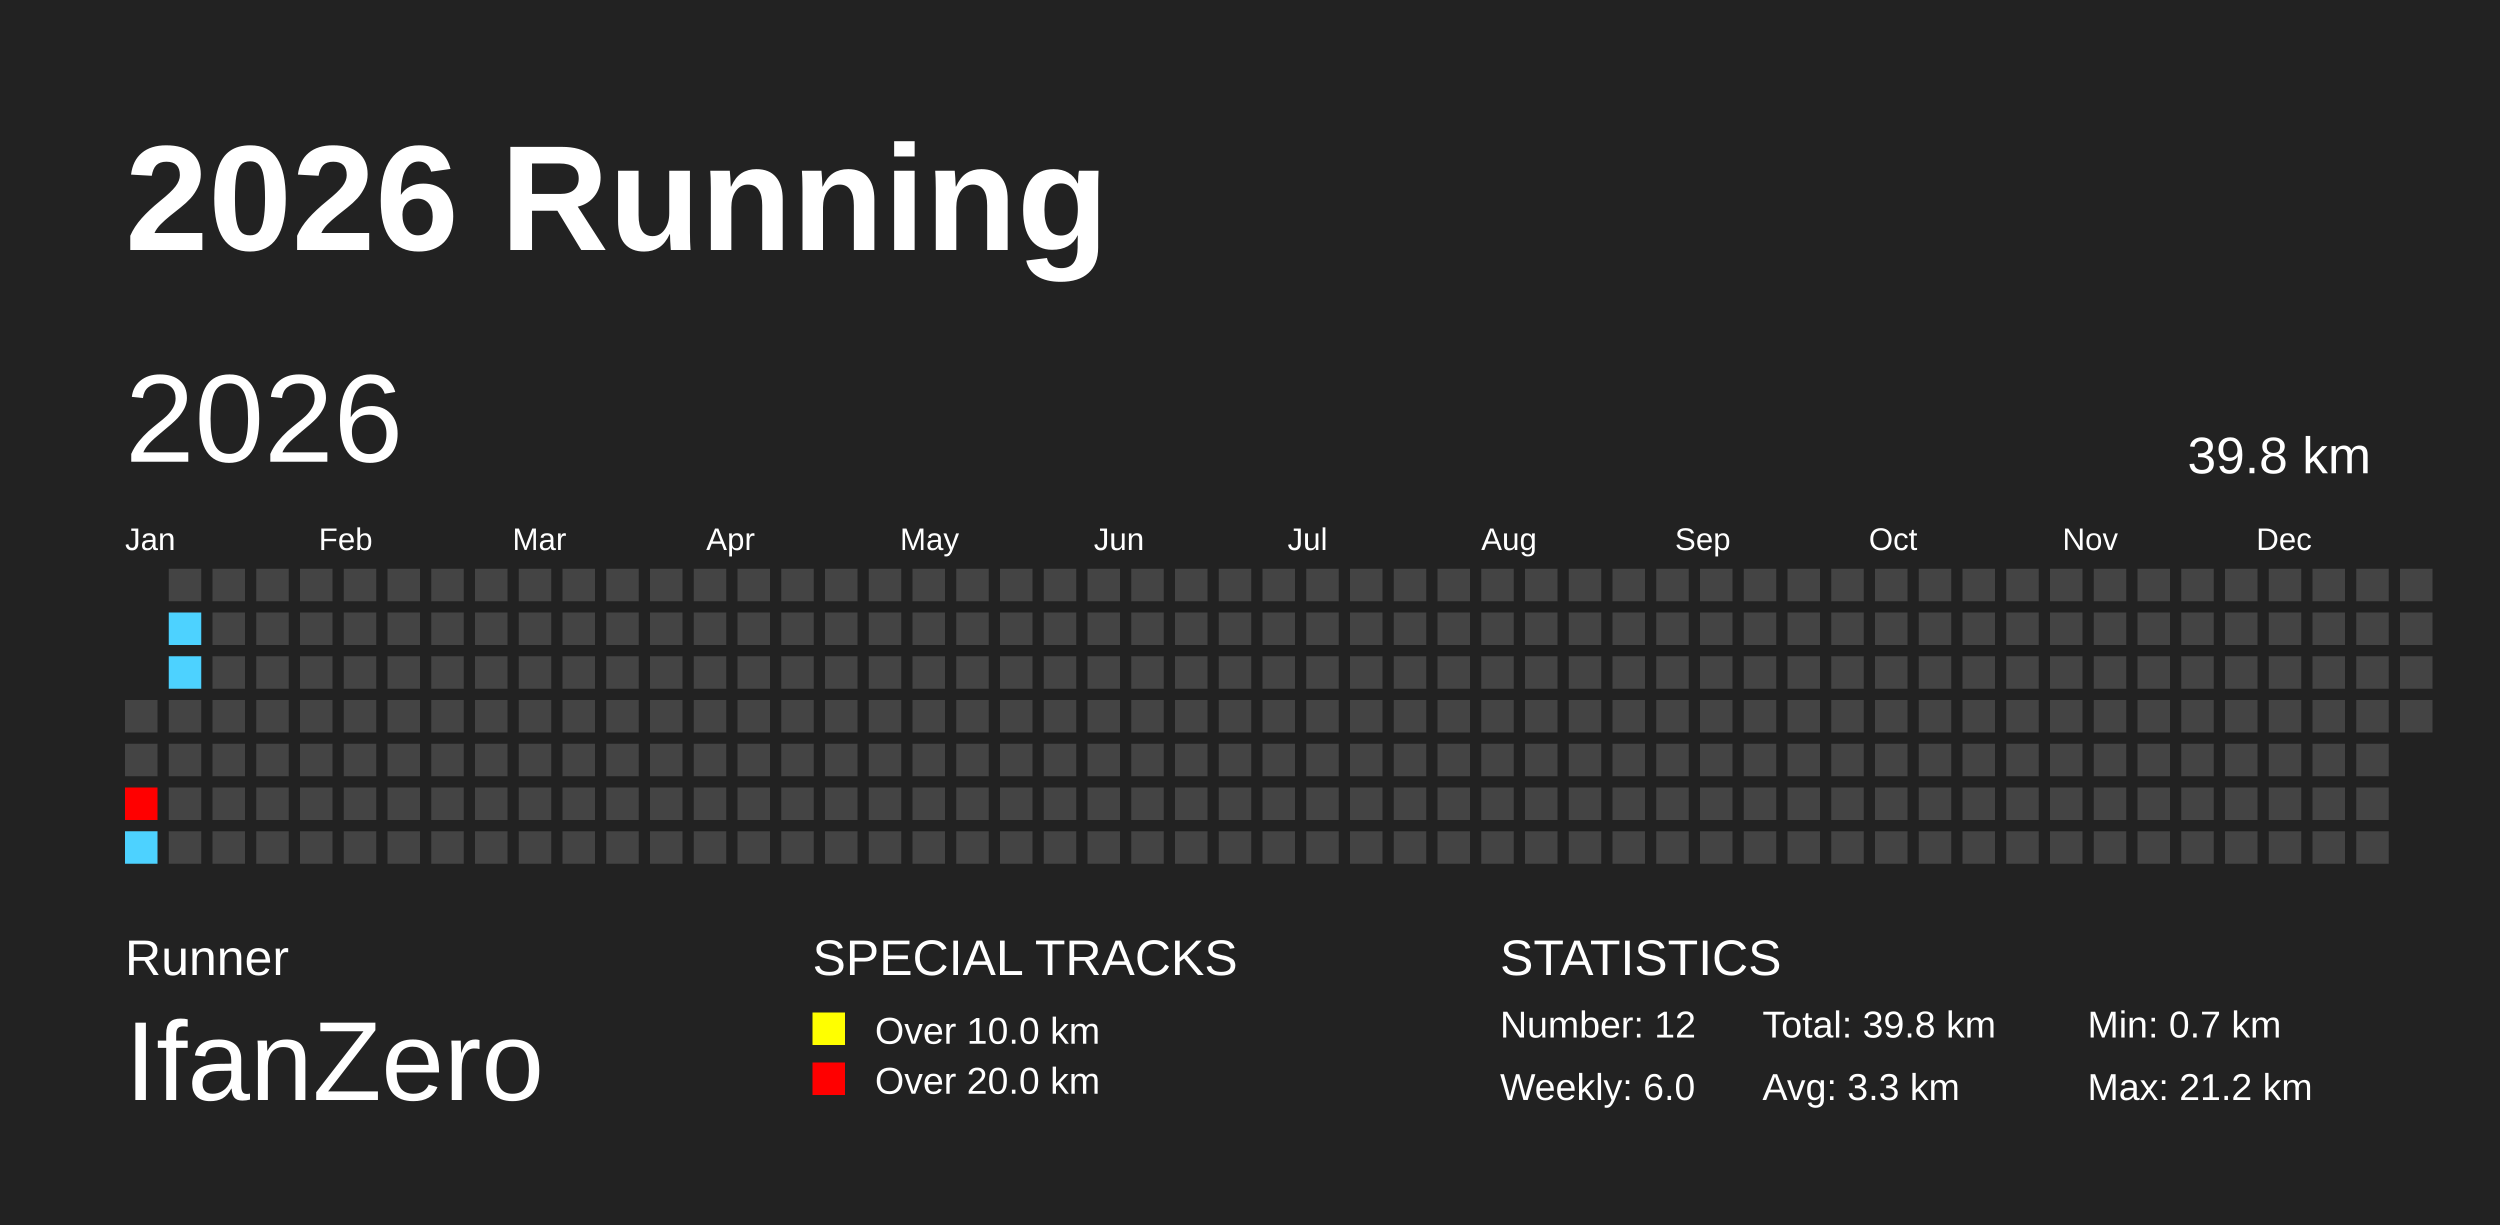
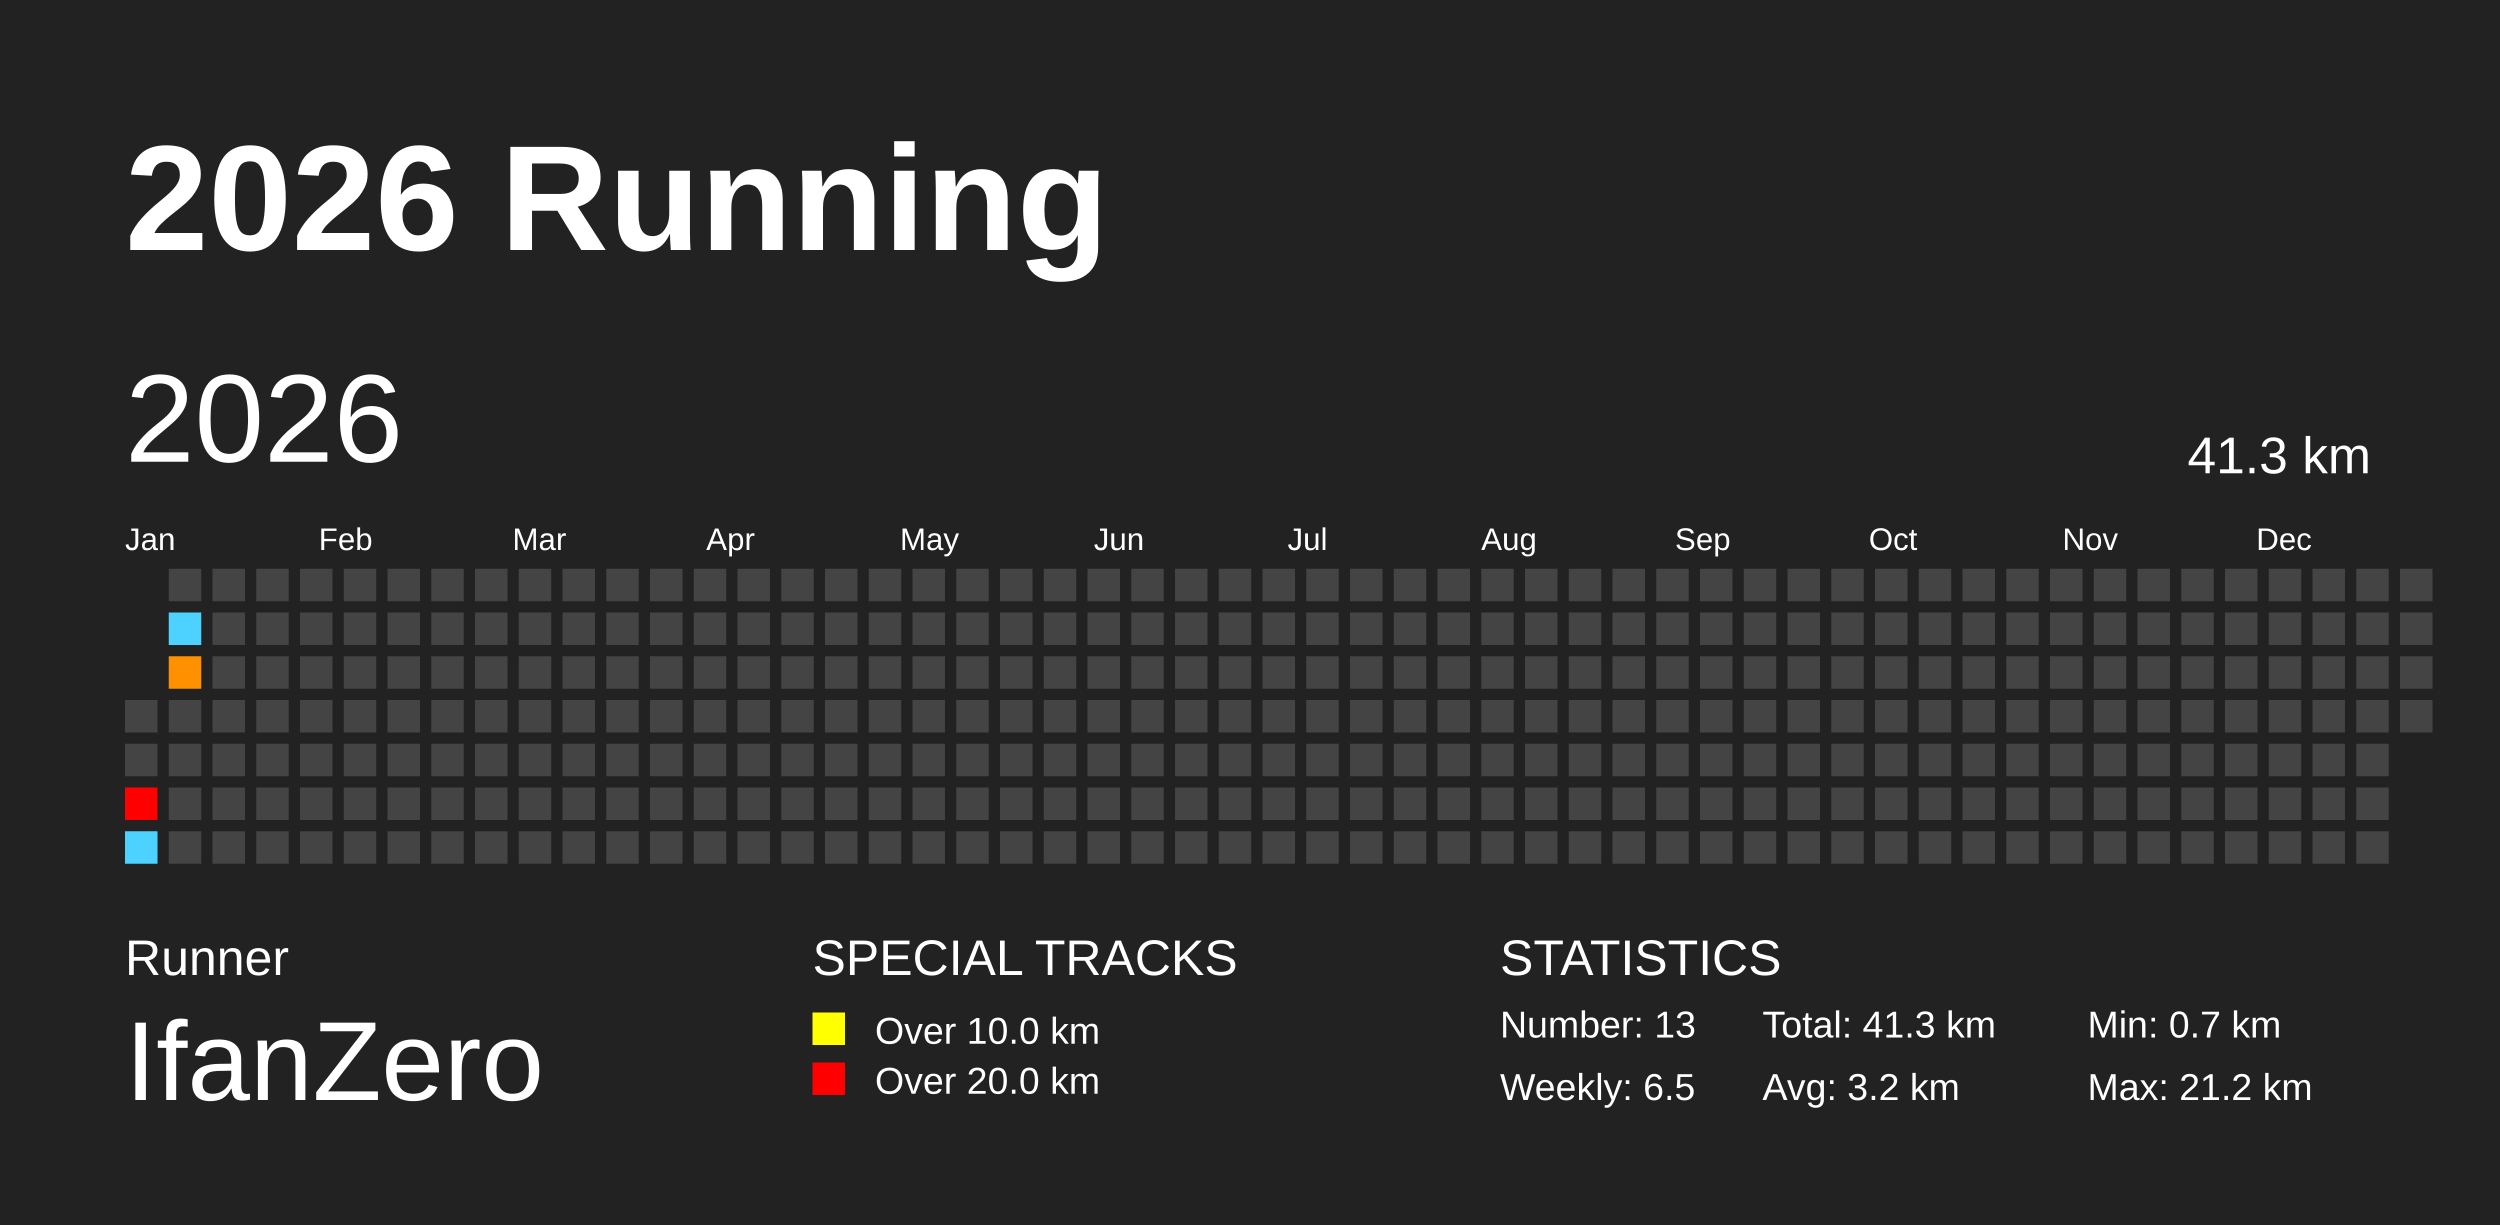
<svg xmlns="http://www.w3.org/2000/svg" baseProfile="full" height="98mm" version="1.1" viewBox="0,0,200,98" width="200mm">
  <defs />
  <rect fill="#222222" height="98" width="200" x="0" y="0" />
  <text fill="#FFFFFF" style="font-size:12px; font-family:Arial; font-weight:bold;" x="10" y="20">2026 Running</text>
  <text fill="#FFFFFF" style="font-size:4px; font-family:Arial" x="10" y="78">Runner</text>
  <text fill="#FFFFFF" style="font-size:9px; font-family:Arial" x="10" y="88">IfanZero</text>
  <text fill="#FFFFFF" style="font-size:4px; font-family:Arial" x="65" y="78">SPECIAL TRACKS</text>
  <rect fill="yellow" height="2.6" width="2.6" x="65" y="81" />
  <text fill="#FFFFFF" style="font-size:3px; font-family:Arial" x="70" y="83.5">Over 10.0 km</text>
  <rect fill="red" height="2.6" width="2.6" x="65" y="85" />
  <text fill="#FFFFFF" style="font-size:3px; font-family:Arial" x="70" y="87.5">Over 20.0 km</text>
  <text fill="#FFFFFF" style="font-size:4px; font-family:Arial" x="120" y="78">STATISTICS</text>
-   <text fill="#FFFFFF" style="font-size:3px; font-family:Arial" x="120" y="83">Number: 12</text>
-   <text fill="#FFFFFF" style="font-size:3px; font-family:Arial" x="120" y="88">Weekly: 6.0</text>
-   <text fill="#FFFFFF" style="font-size:3px; font-family:Arial" x="141" y="83">Total: 39.8 km</text>
-   <text fill="#FFFFFF" style="font-size:3px; font-family:Arial" x="141" y="88">Avg: 3.3 km</text>
+   <text fill="#FFFFFF" style="font-size:3px; font-family:Arial" x="120" y="83">Number: 13</text>
+   <text fill="#FFFFFF" style="font-size:3px; font-family:Arial" x="120" y="88">Weekly: 6.5</text>
+   <text fill="#FFFFFF" style="font-size:3px; font-family:Arial" x="141" y="83">Total: 41.3 km</text>
+   <text fill="#FFFFFF" style="font-size:3px; font-family:Arial" x="141" y="88">Avg: 3.2 km</text>
  <text fill="#FFFFFF" style="font-size:3px; font-family:Arial" x="167" y="83">Min: 0.7 km</text>
  <text fill="#FFFFFF" style="font-size:3px; font-family:Arial" x="167" y="88">Max: 21.2 km</text>
  <text dominant-baseline="hanging" fill="#FFFFFF" style="font-size:10.0px; font-family:Arial;" x="10" y="30">2026</text>
-   <text dominant-baseline="hanging" fill="#FFFFFF" style="font-size:4.125px; font-family:Arial;" x="175" y="35">39.8 km</text>
+   <text dominant-baseline="hanging" fill="#FFFFFF" style="font-size:4.125px; font-family:Arial;" x="175" y="35">41.3 km</text>
  <text fill="#FFFFFF" style="font-size:2.5px; font-family:Arial" x="10.0" y="44">Jan</text>
  <text fill="#FFFFFF" style="font-size:2.5px; font-family:Arial" x="25.5" y="44">Feb</text>
  <text fill="#FFFFFF" style="font-size:2.5px; font-family:Arial" x="41.0" y="44">Mar</text>
  <text fill="#FFFFFF" style="font-size:2.5px; font-family:Arial" x="56.5" y="44">Apr</text>
  <text fill="#FFFFFF" style="font-size:2.5px; font-family:Arial" x="72.0" y="44">May</text>
  <text fill="#FFFFFF" style="font-size:2.5px; font-family:Arial" x="87.5" y="44">Jun</text>
  <text fill="#FFFFFF" style="font-size:2.5px; font-family:Arial" x="103.0" y="44">Jul</text>
  <text fill="#FFFFFF" style="font-size:2.5px; font-family:Arial" x="118.5" y="44">Aug</text>
  <text fill="#FFFFFF" style="font-size:2.5px; font-family:Arial" x="134.0" y="44">Sep</text>
  <text fill="#FFFFFF" style="font-size:2.5px; font-family:Arial" x="149.5" y="44">Oct</text>
  <text fill="#FFFFFF" style="font-size:2.5px; font-family:Arial" x="165.0" y="44">Nov</text>
  <text fill="#FFFFFF" style="font-size:2.5px; font-family:Arial" x="180.5" y="44">Dec</text>
  <rect fill="#444444" height="2.6" width="2.6" x="10.0" y="56.0" />
  <rect fill="#444444" height="2.6" width="2.6" x="10.0" y="59.5" />
  <rect fill="red" height="2.6" width="2.6" x="10.0" y="63.0" />
  <rect fill="#4dd2ff" height="2.6" width="2.6" x="10.0" y="66.5" />
  <rect fill="#444444" height="2.6" width="2.6" x="13.5" y="45.5" />
  <rect fill="#4dd2ff" height="2.6" width="2.6" x="13.5" y="49.0" />
-   <rect fill="#4dd2ff" height="2.6" width="2.6" x="13.5" y="52.5" />
+   <rect fill="#ff9100" height="2.6" width="2.6" x="13.5" y="52.5" />
  <rect fill="#444444" height="2.6" width="2.6" x="13.5" y="56.0" />
  <rect fill="#444444" height="2.6" width="2.6" x="13.5" y="59.5" />
  <rect fill="#444444" height="2.6" width="2.6" x="13.5" y="63.0" />
  <rect fill="#444444" height="2.6" width="2.6" x="13.5" y="66.5" />
  <rect fill="#444444" height="2.6" width="2.6" x="17.0" y="45.5" />
  <rect fill="#444444" height="2.6" width="2.6" x="17.0" y="49.0" />
  <rect fill="#444444" height="2.6" width="2.6" x="17.0" y="52.5" />
  <rect fill="#444444" height="2.6" width="2.6" x="17.0" y="56.0" />
  <rect fill="#444444" height="2.6" width="2.6" x="17.0" y="59.5" />
  <rect fill="#444444" height="2.6" width="2.6" x="17.0" y="63.0" />
  <rect fill="#444444" height="2.6" width="2.6" x="17.0" y="66.5" />
  <rect fill="#444444" height="2.6" width="2.6" x="20.5" y="45.5" />
  <rect fill="#444444" height="2.6" width="2.6" x="20.5" y="49.0" />
  <rect fill="#444444" height="2.6" width="2.6" x="20.5" y="52.5" />
  <rect fill="#444444" height="2.6" width="2.6" x="20.5" y="56.0" />
  <rect fill="#444444" height="2.6" width="2.6" x="20.5" y="59.5" />
  <rect fill="#444444" height="2.6" width="2.6" x="20.5" y="63.0" />
  <rect fill="#444444" height="2.6" width="2.6" x="20.5" y="66.5" />
  <rect fill="#444444" height="2.6" width="2.6" x="24.0" y="45.5" />
  <rect fill="#444444" height="2.6" width="2.6" x="24.0" y="49.0" />
  <rect fill="#444444" height="2.6" width="2.6" x="24.0" y="52.5" />
  <rect fill="#444444" height="2.6" width="2.6" x="24.0" y="56.0" />
  <rect fill="#444444" height="2.6" width="2.6" x="24.0" y="59.5" />
  <rect fill="#444444" height="2.6" width="2.6" x="24.0" y="63.0" />
  <rect fill="#444444" height="2.6" width="2.6" x="24.0" y="66.5" />
  <rect fill="#444444" height="2.6" width="2.6" x="27.5" y="45.5" />
  <rect fill="#444444" height="2.6" width="2.6" x="27.5" y="49.0" />
  <rect fill="#444444" height="2.6" width="2.6" x="27.5" y="52.5" />
  <rect fill="#444444" height="2.6" width="2.6" x="27.5" y="56.0" />
  <rect fill="#444444" height="2.6" width="2.6" x="27.5" y="59.5" />
  <rect fill="#444444" height="2.6" width="2.6" x="27.5" y="63.0" />
  <rect fill="#444444" height="2.6" width="2.6" x="27.5" y="66.5" />
  <rect fill="#444444" height="2.6" width="2.6" x="31.0" y="45.5" />
  <rect fill="#444444" height="2.6" width="2.6" x="31.0" y="49.0" />
  <rect fill="#444444" height="2.6" width="2.6" x="31.0" y="52.5" />
  <rect fill="#444444" height="2.6" width="2.6" x="31.0" y="56.0" />
  <rect fill="#444444" height="2.6" width="2.6" x="31.0" y="59.5" />
  <rect fill="#444444" height="2.6" width="2.6" x="31.0" y="63.0" />
  <rect fill="#444444" height="2.6" width="2.6" x="31.0" y="66.5" />
  <rect fill="#444444" height="2.6" width="2.6" x="34.5" y="45.5" />
  <rect fill="#444444" height="2.6" width="2.6" x="34.5" y="49.0" />
  <rect fill="#444444" height="2.6" width="2.6" x="34.5" y="52.5" />
  <rect fill="#444444" height="2.6" width="2.6" x="34.5" y="56.0" />
  <rect fill="#444444" height="2.6" width="2.6" x="34.5" y="59.5" />
  <rect fill="#444444" height="2.6" width="2.6" x="34.5" y="63.0" />
  <rect fill="#444444" height="2.6" width="2.6" x="34.5" y="66.5" />
  <rect fill="#444444" height="2.6" width="2.6" x="38.0" y="45.5" />
  <rect fill="#444444" height="2.6" width="2.6" x="38.0" y="49.0" />
  <rect fill="#444444" height="2.6" width="2.6" x="38.0" y="52.5" />
  <rect fill="#444444" height="2.6" width="2.6" x="38.0" y="56.0" />
  <rect fill="#444444" height="2.6" width="2.6" x="38.0" y="59.5" />
  <rect fill="#444444" height="2.6" width="2.6" x="38.0" y="63.0" />
  <rect fill="#444444" height="2.6" width="2.6" x="38.0" y="66.5" />
  <rect fill="#444444" height="2.6" width="2.6" x="41.5" y="45.5" />
  <rect fill="#444444" height="2.6" width="2.6" x="41.5" y="49.0" />
  <rect fill="#444444" height="2.6" width="2.6" x="41.5" y="52.5" />
  <rect fill="#444444" height="2.6" width="2.6" x="41.5" y="56.0" />
  <rect fill="#444444" height="2.6" width="2.6" x="41.5" y="59.5" />
  <rect fill="#444444" height="2.6" width="2.6" x="41.5" y="63.0" />
  <rect fill="#444444" height="2.6" width="2.6" x="41.5" y="66.5" />
  <rect fill="#444444" height="2.6" width="2.6" x="45.0" y="45.5" />
  <rect fill="#444444" height="2.6" width="2.6" x="45.0" y="49.0" />
  <rect fill="#444444" height="2.6" width="2.6" x="45.0" y="52.5" />
  <rect fill="#444444" height="2.6" width="2.6" x="45.0" y="56.0" />
  <rect fill="#444444" height="2.6" width="2.6" x="45.0" y="59.5" />
  <rect fill="#444444" height="2.6" width="2.6" x="45.0" y="63.0" />
  <rect fill="#444444" height="2.6" width="2.6" x="45.0" y="66.5" />
  <rect fill="#444444" height="2.6" width="2.6" x="48.5" y="45.5" />
  <rect fill="#444444" height="2.6" width="2.6" x="48.5" y="49.0" />
  <rect fill="#444444" height="2.6" width="2.6" x="48.5" y="52.5" />
  <rect fill="#444444" height="2.6" width="2.6" x="48.5" y="56.0" />
  <rect fill="#444444" height="2.6" width="2.6" x="48.5" y="59.5" />
  <rect fill="#444444" height="2.6" width="2.6" x="48.5" y="63.0" />
  <rect fill="#444444" height="2.6" width="2.6" x="48.5" y="66.5" />
  <rect fill="#444444" height="2.6" width="2.6" x="52.0" y="45.5" />
  <rect fill="#444444" height="2.6" width="2.6" x="52.0" y="49.0" />
  <rect fill="#444444" height="2.6" width="2.6" x="52.0" y="52.5" />
  <rect fill="#444444" height="2.6" width="2.6" x="52.0" y="56.0" />
  <rect fill="#444444" height="2.6" width="2.6" x="52.0" y="59.5" />
  <rect fill="#444444" height="2.6" width="2.6" x="52.0" y="63.0" />
  <rect fill="#444444" height="2.6" width="2.6" x="52.0" y="66.5" />
  <rect fill="#444444" height="2.6" width="2.6" x="55.5" y="45.5" />
  <rect fill="#444444" height="2.6" width="2.6" x="55.5" y="49.0" />
  <rect fill="#444444" height="2.6" width="2.6" x="55.5" y="52.5" />
  <rect fill="#444444" height="2.6" width="2.6" x="55.5" y="56.0" />
  <rect fill="#444444" height="2.6" width="2.6" x="55.5" y="59.5" />
  <rect fill="#444444" height="2.6" width="2.6" x="55.5" y="63.0" />
  <rect fill="#444444" height="2.6" width="2.6" x="55.5" y="66.5" />
  <rect fill="#444444" height="2.6" width="2.6" x="59.0" y="45.5" />
  <rect fill="#444444" height="2.6" width="2.6" x="59.0" y="49.0" />
  <rect fill="#444444" height="2.6" width="2.6" x="59.0" y="52.5" />
  <rect fill="#444444" height="2.6" width="2.6" x="59.0" y="56.0" />
  <rect fill="#444444" height="2.6" width="2.6" x="59.0" y="59.5" />
  <rect fill="#444444" height="2.6" width="2.6" x="59.0" y="63.0" />
  <rect fill="#444444" height="2.6" width="2.6" x="59.0" y="66.5" />
  <rect fill="#444444" height="2.6" width="2.6" x="62.5" y="45.5" />
  <rect fill="#444444" height="2.6" width="2.6" x="62.5" y="49.0" />
  <rect fill="#444444" height="2.6" width="2.6" x="62.5" y="52.5" />
  <rect fill="#444444" height="2.6" width="2.6" x="62.5" y="56.0" />
  <rect fill="#444444" height="2.6" width="2.6" x="62.5" y="59.5" />
  <rect fill="#444444" height="2.6" width="2.6" x="62.5" y="63.0" />
  <rect fill="#444444" height="2.6" width="2.6" x="62.5" y="66.5" />
  <rect fill="#444444" height="2.6" width="2.6" x="66.0" y="45.5" />
  <rect fill="#444444" height="2.6" width="2.6" x="66.0" y="49.0" />
  <rect fill="#444444" height="2.6" width="2.6" x="66.0" y="52.5" />
  <rect fill="#444444" height="2.6" width="2.6" x="66.0" y="56.0" />
  <rect fill="#444444" height="2.6" width="2.6" x="66.0" y="59.5" />
  <rect fill="#444444" height="2.6" width="2.6" x="66.0" y="63.0" />
  <rect fill="#444444" height="2.6" width="2.6" x="66.0" y="66.5" />
  <rect fill="#444444" height="2.6" width="2.6" x="69.5" y="45.5" />
  <rect fill="#444444" height="2.6" width="2.6" x="69.5" y="49.0" />
  <rect fill="#444444" height="2.6" width="2.6" x="69.5" y="52.5" />
  <rect fill="#444444" height="2.6" width="2.6" x="69.5" y="56.0" />
  <rect fill="#444444" height="2.6" width="2.6" x="69.5" y="59.5" />
  <rect fill="#444444" height="2.6" width="2.6" x="69.5" y="63.0" />
  <rect fill="#444444" height="2.6" width="2.6" x="69.5" y="66.5" />
  <rect fill="#444444" height="2.6" width="2.6" x="73.0" y="45.5" />
  <rect fill="#444444" height="2.6" width="2.6" x="73.0" y="49.0" />
  <rect fill="#444444" height="2.6" width="2.6" x="73.0" y="52.5" />
  <rect fill="#444444" height="2.6" width="2.6" x="73.0" y="56.0" />
  <rect fill="#444444" height="2.6" width="2.6" x="73.0" y="59.5" />
  <rect fill="#444444" height="2.6" width="2.6" x="73.0" y="63.0" />
  <rect fill="#444444" height="2.6" width="2.6" x="73.0" y="66.5" />
  <rect fill="#444444" height="2.6" width="2.6" x="76.5" y="45.5" />
  <rect fill="#444444" height="2.6" width="2.6" x="76.5" y="49.0" />
  <rect fill="#444444" height="2.6" width="2.6" x="76.5" y="52.5" />
  <rect fill="#444444" height="2.6" width="2.6" x="76.5" y="56.0" />
  <rect fill="#444444" height="2.6" width="2.6" x="76.5" y="59.5" />
  <rect fill="#444444" height="2.6" width="2.6" x="76.5" y="63.0" />
  <rect fill="#444444" height="2.6" width="2.6" x="76.5" y="66.5" />
  <rect fill="#444444" height="2.6" width="2.6" x="80.0" y="45.5" />
  <rect fill="#444444" height="2.6" width="2.6" x="80.0" y="49.0" />
  <rect fill="#444444" height="2.6" width="2.6" x="80.0" y="52.5" />
  <rect fill="#444444" height="2.6" width="2.6" x="80.0" y="56.0" />
  <rect fill="#444444" height="2.6" width="2.6" x="80.0" y="59.5" />
  <rect fill="#444444" height="2.6" width="2.6" x="80.0" y="63.0" />
  <rect fill="#444444" height="2.6" width="2.6" x="80.0" y="66.5" />
  <rect fill="#444444" height="2.6" width="2.6" x="83.5" y="45.5" />
  <rect fill="#444444" height="2.6" width="2.6" x="83.5" y="49.0" />
  <rect fill="#444444" height="2.6" width="2.6" x="83.5" y="52.5" />
  <rect fill="#444444" height="2.6" width="2.6" x="83.5" y="56.0" />
  <rect fill="#444444" height="2.6" width="2.6" x="83.5" y="59.5" />
  <rect fill="#444444" height="2.6" width="2.6" x="83.5" y="63.0" />
  <rect fill="#444444" height="2.6" width="2.6" x="83.5" y="66.5" />
  <rect fill="#444444" height="2.6" width="2.6" x="87.0" y="45.5" />
  <rect fill="#444444" height="2.6" width="2.6" x="87.0" y="49.0" />
  <rect fill="#444444" height="2.6" width="2.6" x="87.0" y="52.5" />
  <rect fill="#444444" height="2.6" width="2.6" x="87.0" y="56.0" />
  <rect fill="#444444" height="2.6" width="2.6" x="87.0" y="59.5" />
  <rect fill="#444444" height="2.6" width="2.6" x="87.0" y="63.0" />
  <rect fill="#444444" height="2.6" width="2.6" x="87.0" y="66.5" />
  <rect fill="#444444" height="2.6" width="2.6" x="90.5" y="45.5" />
  <rect fill="#444444" height="2.6" width="2.6" x="90.5" y="49.0" />
  <rect fill="#444444" height="2.6" width="2.6" x="90.5" y="52.5" />
  <rect fill="#444444" height="2.6" width="2.6" x="90.5" y="56.0" />
  <rect fill="#444444" height="2.6" width="2.6" x="90.5" y="59.5" />
  <rect fill="#444444" height="2.6" width="2.6" x="90.5" y="63.0" />
  <rect fill="#444444" height="2.6" width="2.6" x="90.5" y="66.5" />
  <rect fill="#444444" height="2.6" width="2.6" x="94.0" y="45.5" />
  <rect fill="#444444" height="2.6" width="2.6" x="94.0" y="49.0" />
  <rect fill="#444444" height="2.6" width="2.6" x="94.0" y="52.5" />
  <rect fill="#444444" height="2.6" width="2.6" x="94.0" y="56.0" />
  <rect fill="#444444" height="2.6" width="2.6" x="94.0" y="59.5" />
  <rect fill="#444444" height="2.6" width="2.6" x="94.0" y="63.0" />
  <rect fill="#444444" height="2.6" width="2.6" x="94.0" y="66.5" />
  <rect fill="#444444" height="2.6" width="2.6" x="97.5" y="45.5" />
  <rect fill="#444444" height="2.6" width="2.6" x="97.5" y="49.0" />
  <rect fill="#444444" height="2.6" width="2.6" x="97.5" y="52.5" />
  <rect fill="#444444" height="2.6" width="2.6" x="97.5" y="56.0" />
  <rect fill="#444444" height="2.6" width="2.6" x="97.5" y="59.5" />
  <rect fill="#444444" height="2.6" width="2.6" x="97.5" y="63.0" />
  <rect fill="#444444" height="2.6" width="2.6" x="97.5" y="66.5" />
  <rect fill="#444444" height="2.6" width="2.6" x="101.0" y="45.5" />
  <rect fill="#444444" height="2.6" width="2.6" x="101.0" y="49.0" />
  <rect fill="#444444" height="2.6" width="2.6" x="101.0" y="52.5" />
  <rect fill="#444444" height="2.6" width="2.6" x="101.0" y="56.0" />
  <rect fill="#444444" height="2.6" width="2.6" x="101.0" y="59.5" />
  <rect fill="#444444" height="2.6" width="2.6" x="101.0" y="63.0" />
  <rect fill="#444444" height="2.6" width="2.6" x="101.0" y="66.5" />
  <rect fill="#444444" height="2.6" width="2.6" x="104.5" y="45.5" />
  <rect fill="#444444" height="2.6" width="2.6" x="104.5" y="49.0" />
  <rect fill="#444444" height="2.6" width="2.6" x="104.5" y="52.5" />
  <rect fill="#444444" height="2.6" width="2.6" x="104.5" y="56.0" />
  <rect fill="#444444" height="2.6" width="2.6" x="104.5" y="59.5" />
  <rect fill="#444444" height="2.6" width="2.6" x="104.5" y="63.0" />
  <rect fill="#444444" height="2.6" width="2.6" x="104.5" y="66.5" />
  <rect fill="#444444" height="2.6" width="2.6" x="108.0" y="45.5" />
  <rect fill="#444444" height="2.6" width="2.6" x="108.0" y="49.0" />
  <rect fill="#444444" height="2.6" width="2.6" x="108.0" y="52.5" />
  <rect fill="#444444" height="2.6" width="2.6" x="108.0" y="56.0" />
  <rect fill="#444444" height="2.6" width="2.6" x="108.0" y="59.5" />
  <rect fill="#444444" height="2.6" width="2.6" x="108.0" y="63.0" />
  <rect fill="#444444" height="2.6" width="2.6" x="108.0" y="66.5" />
  <rect fill="#444444" height="2.6" width="2.6" x="111.5" y="45.5" />
  <rect fill="#444444" height="2.6" width="2.6" x="111.5" y="49.0" />
  <rect fill="#444444" height="2.6" width="2.6" x="111.5" y="52.5" />
  <rect fill="#444444" height="2.6" width="2.6" x="111.5" y="56.0" />
  <rect fill="#444444" height="2.6" width="2.6" x="111.5" y="59.5" />
  <rect fill="#444444" height="2.6" width="2.6" x="111.5" y="63.0" />
  <rect fill="#444444" height="2.6" width="2.6" x="111.5" y="66.5" />
  <rect fill="#444444" height="2.6" width="2.6" x="115.0" y="45.5" />
  <rect fill="#444444" height="2.6" width="2.6" x="115.0" y="49.0" />
  <rect fill="#444444" height="2.6" width="2.6" x="115.0" y="52.5" />
  <rect fill="#444444" height="2.6" width="2.6" x="115.0" y="56.0" />
  <rect fill="#444444" height="2.6" width="2.6" x="115.0" y="59.5" />
  <rect fill="#444444" height="2.6" width="2.6" x="115.0" y="63.0" />
  <rect fill="#444444" height="2.6" width="2.6" x="115.0" y="66.5" />
  <rect fill="#444444" height="2.6" width="2.6" x="118.5" y="45.5" />
  <rect fill="#444444" height="2.6" width="2.6" x="118.5" y="49.0" />
  <rect fill="#444444" height="2.6" width="2.6" x="118.5" y="52.5" />
  <rect fill="#444444" height="2.6" width="2.6" x="118.5" y="56.0" />
  <rect fill="#444444" height="2.6" width="2.6" x="118.5" y="59.5" />
  <rect fill="#444444" height="2.6" width="2.6" x="118.5" y="63.0" />
  <rect fill="#444444" height="2.6" width="2.6" x="118.5" y="66.5" />
  <rect fill="#444444" height="2.6" width="2.6" x="122.0" y="45.5" />
  <rect fill="#444444" height="2.6" width="2.6" x="122.0" y="49.0" />
  <rect fill="#444444" height="2.6" width="2.6" x="122.0" y="52.5" />
  <rect fill="#444444" height="2.6" width="2.6" x="122.0" y="56.0" />
  <rect fill="#444444" height="2.6" width="2.6" x="122.0" y="59.5" />
  <rect fill="#444444" height="2.6" width="2.6" x="122.0" y="63.0" />
  <rect fill="#444444" height="2.6" width="2.6" x="122.0" y="66.5" />
  <rect fill="#444444" height="2.6" width="2.6" x="125.5" y="45.5" />
  <rect fill="#444444" height="2.6" width="2.6" x="125.5" y="49.0" />
  <rect fill="#444444" height="2.6" width="2.6" x="125.5" y="52.5" />
  <rect fill="#444444" height="2.6" width="2.6" x="125.5" y="56.0" />
  <rect fill="#444444" height="2.6" width="2.6" x="125.5" y="59.5" />
  <rect fill="#444444" height="2.6" width="2.6" x="125.5" y="63.0" />
  <rect fill="#444444" height="2.6" width="2.6" x="125.5" y="66.5" />
  <rect fill="#444444" height="2.6" width="2.6" x="129.0" y="45.5" />
  <rect fill="#444444" height="2.6" width="2.6" x="129.0" y="49.0" />
  <rect fill="#444444" height="2.6" width="2.6" x="129.0" y="52.5" />
  <rect fill="#444444" height="2.6" width="2.6" x="129.0" y="56.0" />
  <rect fill="#444444" height="2.6" width="2.6" x="129.0" y="59.5" />
  <rect fill="#444444" height="2.6" width="2.6" x="129.0" y="63.0" />
  <rect fill="#444444" height="2.6" width="2.6" x="129.0" y="66.5" />
  <rect fill="#444444" height="2.6" width="2.6" x="132.5" y="45.5" />
  <rect fill="#444444" height="2.6" width="2.6" x="132.5" y="49.0" />
  <rect fill="#444444" height="2.6" width="2.6" x="132.5" y="52.5" />
  <rect fill="#444444" height="2.6" width="2.6" x="132.5" y="56.0" />
  <rect fill="#444444" height="2.6" width="2.6" x="132.5" y="59.5" />
  <rect fill="#444444" height="2.6" width="2.6" x="132.5" y="63.0" />
  <rect fill="#444444" height="2.6" width="2.6" x="132.5" y="66.5" />
  <rect fill="#444444" height="2.6" width="2.6" x="136.0" y="45.5" />
  <rect fill="#444444" height="2.6" width="2.6" x="136.0" y="49.0" />
  <rect fill="#444444" height="2.6" width="2.6" x="136.0" y="52.5" />
  <rect fill="#444444" height="2.6" width="2.6" x="136.0" y="56.0" />
  <rect fill="#444444" height="2.6" width="2.6" x="136.0" y="59.5" />
  <rect fill="#444444" height="2.6" width="2.6" x="136.0" y="63.0" />
  <rect fill="#444444" height="2.6" width="2.6" x="136.0" y="66.5" />
  <rect fill="#444444" height="2.6" width="2.6" x="139.5" y="45.5" />
  <rect fill="#444444" height="2.6" width="2.6" x="139.5" y="49.0" />
  <rect fill="#444444" height="2.6" width="2.6" x="139.5" y="52.5" />
  <rect fill="#444444" height="2.6" width="2.6" x="139.5" y="56.0" />
  <rect fill="#444444" height="2.6" width="2.6" x="139.5" y="59.5" />
  <rect fill="#444444" height="2.6" width="2.6" x="139.5" y="63.0" />
  <rect fill="#444444" height="2.6" width="2.6" x="139.5" y="66.5" />
  <rect fill="#444444" height="2.6" width="2.6" x="143.0" y="45.5" />
  <rect fill="#444444" height="2.6" width="2.6" x="143.0" y="49.0" />
  <rect fill="#444444" height="2.6" width="2.6" x="143.0" y="52.5" />
  <rect fill="#444444" height="2.6" width="2.6" x="143.0" y="56.0" />
  <rect fill="#444444" height="2.6" width="2.6" x="143.0" y="59.5" />
  <rect fill="#444444" height="2.6" width="2.6" x="143.0" y="63.0" />
  <rect fill="#444444" height="2.6" width="2.6" x="143.0" y="66.5" />
  <rect fill="#444444" height="2.6" width="2.6" x="146.5" y="45.5" />
  <rect fill="#444444" height="2.6" width="2.6" x="146.5" y="49.0" />
  <rect fill="#444444" height="2.6" width="2.6" x="146.5" y="52.5" />
  <rect fill="#444444" height="2.6" width="2.6" x="146.5" y="56.0" />
  <rect fill="#444444" height="2.6" width="2.6" x="146.5" y="59.5" />
  <rect fill="#444444" height="2.6" width="2.6" x="146.5" y="63.0" />
  <rect fill="#444444" height="2.6" width="2.6" x="146.5" y="66.5" />
  <rect fill="#444444" height="2.6" width="2.6" x="150.0" y="45.5" />
  <rect fill="#444444" height="2.6" width="2.6" x="150.0" y="49.0" />
  <rect fill="#444444" height="2.6" width="2.6" x="150.0" y="52.5" />
  <rect fill="#444444" height="2.6" width="2.6" x="150.0" y="56.0" />
  <rect fill="#444444" height="2.6" width="2.6" x="150.0" y="59.5" />
  <rect fill="#444444" height="2.6" width="2.6" x="150.0" y="63.0" />
  <rect fill="#444444" height="2.6" width="2.6" x="150.0" y="66.5" />
  <rect fill="#444444" height="2.6" width="2.6" x="153.5" y="45.5" />
  <rect fill="#444444" height="2.6" width="2.6" x="153.5" y="49.0" />
  <rect fill="#444444" height="2.6" width="2.6" x="153.5" y="52.5" />
  <rect fill="#444444" height="2.6" width="2.6" x="153.5" y="56.0" />
  <rect fill="#444444" height="2.6" width="2.6" x="153.5" y="59.5" />
  <rect fill="#444444" height="2.6" width="2.6" x="153.5" y="63.0" />
  <rect fill="#444444" height="2.6" width="2.6" x="153.5" y="66.5" />
  <rect fill="#444444" height="2.6" width="2.6" x="157.0" y="45.5" />
  <rect fill="#444444" height="2.6" width="2.6" x="157.0" y="49.0" />
  <rect fill="#444444" height="2.6" width="2.6" x="157.0" y="52.5" />
  <rect fill="#444444" height="2.6" width="2.6" x="157.0" y="56.0" />
  <rect fill="#444444" height="2.6" width="2.6" x="157.0" y="59.5" />
  <rect fill="#444444" height="2.6" width="2.6" x="157.0" y="63.0" />
  <rect fill="#444444" height="2.6" width="2.6" x="157.0" y="66.5" />
  <rect fill="#444444" height="2.6" width="2.6" x="160.5" y="45.5" />
  <rect fill="#444444" height="2.6" width="2.6" x="160.5" y="49.0" />
  <rect fill="#444444" height="2.6" width="2.6" x="160.5" y="52.5" />
  <rect fill="#444444" height="2.6" width="2.6" x="160.5" y="56.0" />
  <rect fill="#444444" height="2.6" width="2.6" x="160.5" y="59.5" />
  <rect fill="#444444" height="2.6" width="2.6" x="160.5" y="63.0" />
  <rect fill="#444444" height="2.6" width="2.6" x="160.5" y="66.5" />
  <rect fill="#444444" height="2.6" width="2.6" x="164.0" y="45.5" />
  <rect fill="#444444" height="2.6" width="2.6" x="164.0" y="49.0" />
  <rect fill="#444444" height="2.6" width="2.6" x="164.0" y="52.5" />
  <rect fill="#444444" height="2.6" width="2.6" x="164.0" y="56.0" />
  <rect fill="#444444" height="2.6" width="2.6" x="164.0" y="59.5" />
  <rect fill="#444444" height="2.6" width="2.6" x="164.0" y="63.0" />
  <rect fill="#444444" height="2.6" width="2.6" x="164.0" y="66.5" />
  <rect fill="#444444" height="2.6" width="2.6" x="167.5" y="45.5" />
  <rect fill="#444444" height="2.6" width="2.6" x="167.5" y="49.0" />
  <rect fill="#444444" height="2.6" width="2.6" x="167.5" y="52.5" />
  <rect fill="#444444" height="2.6" width="2.6" x="167.5" y="56.0" />
  <rect fill="#444444" height="2.6" width="2.6" x="167.5" y="59.5" />
  <rect fill="#444444" height="2.6" width="2.6" x="167.5" y="63.0" />
  <rect fill="#444444" height="2.6" width="2.6" x="167.5" y="66.5" />
  <rect fill="#444444" height="2.6" width="2.6" x="171.0" y="45.5" />
  <rect fill="#444444" height="2.6" width="2.6" x="171.0" y="49.0" />
  <rect fill="#444444" height="2.6" width="2.6" x="171.0" y="52.5" />
  <rect fill="#444444" height="2.6" width="2.6" x="171.0" y="56.0" />
  <rect fill="#444444" height="2.6" width="2.6" x="171.0" y="59.5" />
  <rect fill="#444444" height="2.6" width="2.6" x="171.0" y="63.0" />
  <rect fill="#444444" height="2.6" width="2.6" x="171.0" y="66.5" />
  <rect fill="#444444" height="2.6" width="2.6" x="174.5" y="45.5" />
  <rect fill="#444444" height="2.6" width="2.6" x="174.5" y="49.0" />
  <rect fill="#444444" height="2.6" width="2.6" x="174.5" y="52.5" />
  <rect fill="#444444" height="2.6" width="2.6" x="174.5" y="56.0" />
  <rect fill="#444444" height="2.6" width="2.6" x="174.5" y="59.5" />
  <rect fill="#444444" height="2.6" width="2.6" x="174.5" y="63.0" />
  <rect fill="#444444" height="2.6" width="2.6" x="174.5" y="66.5" />
  <rect fill="#444444" height="2.6" width="2.6" x="178.0" y="45.5" />
  <rect fill="#444444" height="2.6" width="2.6" x="178.0" y="49.0" />
  <rect fill="#444444" height="2.6" width="2.6" x="178.0" y="52.5" />
  <rect fill="#444444" height="2.6" width="2.6" x="178.0" y="56.0" />
  <rect fill="#444444" height="2.6" width="2.6" x="178.0" y="59.5" />
  <rect fill="#444444" height="2.6" width="2.6" x="178.0" y="63.0" />
  <rect fill="#444444" height="2.6" width="2.6" x="178.0" y="66.5" />
  <rect fill="#444444" height="2.6" width="2.6" x="181.5" y="45.5" />
  <rect fill="#444444" height="2.6" width="2.6" x="181.5" y="49.0" />
  <rect fill="#444444" height="2.6" width="2.6" x="181.5" y="52.5" />
  <rect fill="#444444" height="2.6" width="2.6" x="181.5" y="56.0" />
  <rect fill="#444444" height="2.6" width="2.6" x="181.5" y="59.5" />
  <rect fill="#444444" height="2.6" width="2.6" x="181.5" y="63.0" />
  <rect fill="#444444" height="2.6" width="2.6" x="181.5" y="66.5" />
  <rect fill="#444444" height="2.6" width="2.6" x="185.0" y="45.5" />
  <rect fill="#444444" height="2.6" width="2.6" x="185.0" y="49.0" />
  <rect fill="#444444" height="2.6" width="2.6" x="185.0" y="52.5" />
  <rect fill="#444444" height="2.6" width="2.6" x="185.0" y="56.0" />
  <rect fill="#444444" height="2.6" width="2.6" x="185.0" y="59.5" />
  <rect fill="#444444" height="2.6" width="2.6" x="185.0" y="63.0" />
  <rect fill="#444444" height="2.6" width="2.6" x="185.0" y="66.5" />
  <rect fill="#444444" height="2.6" width="2.6" x="188.5" y="45.5" />
  <rect fill="#444444" height="2.6" width="2.6" x="188.5" y="49.0" />
  <rect fill="#444444" height="2.6" width="2.6" x="188.5" y="52.5" />
  <rect fill="#444444" height="2.6" width="2.6" x="188.5" y="56.0" />
  <rect fill="#444444" height="2.6" width="2.6" x="188.5" y="59.5" />
  <rect fill="#444444" height="2.6" width="2.6" x="188.5" y="63.0" />
  <rect fill="#444444" height="2.6" width="2.6" x="188.5" y="66.5" />
  <rect fill="#444444" height="2.6" width="2.6" x="192.0" y="45.5" />
  <rect fill="#444444" height="2.6" width="2.6" x="192.0" y="49.0" />
  <rect fill="#444444" height="2.6" width="2.6" x="192.0" y="52.5" />
  <rect fill="#444444" height="2.6" width="2.6" x="192.0" y="56.0" />
</svg>
